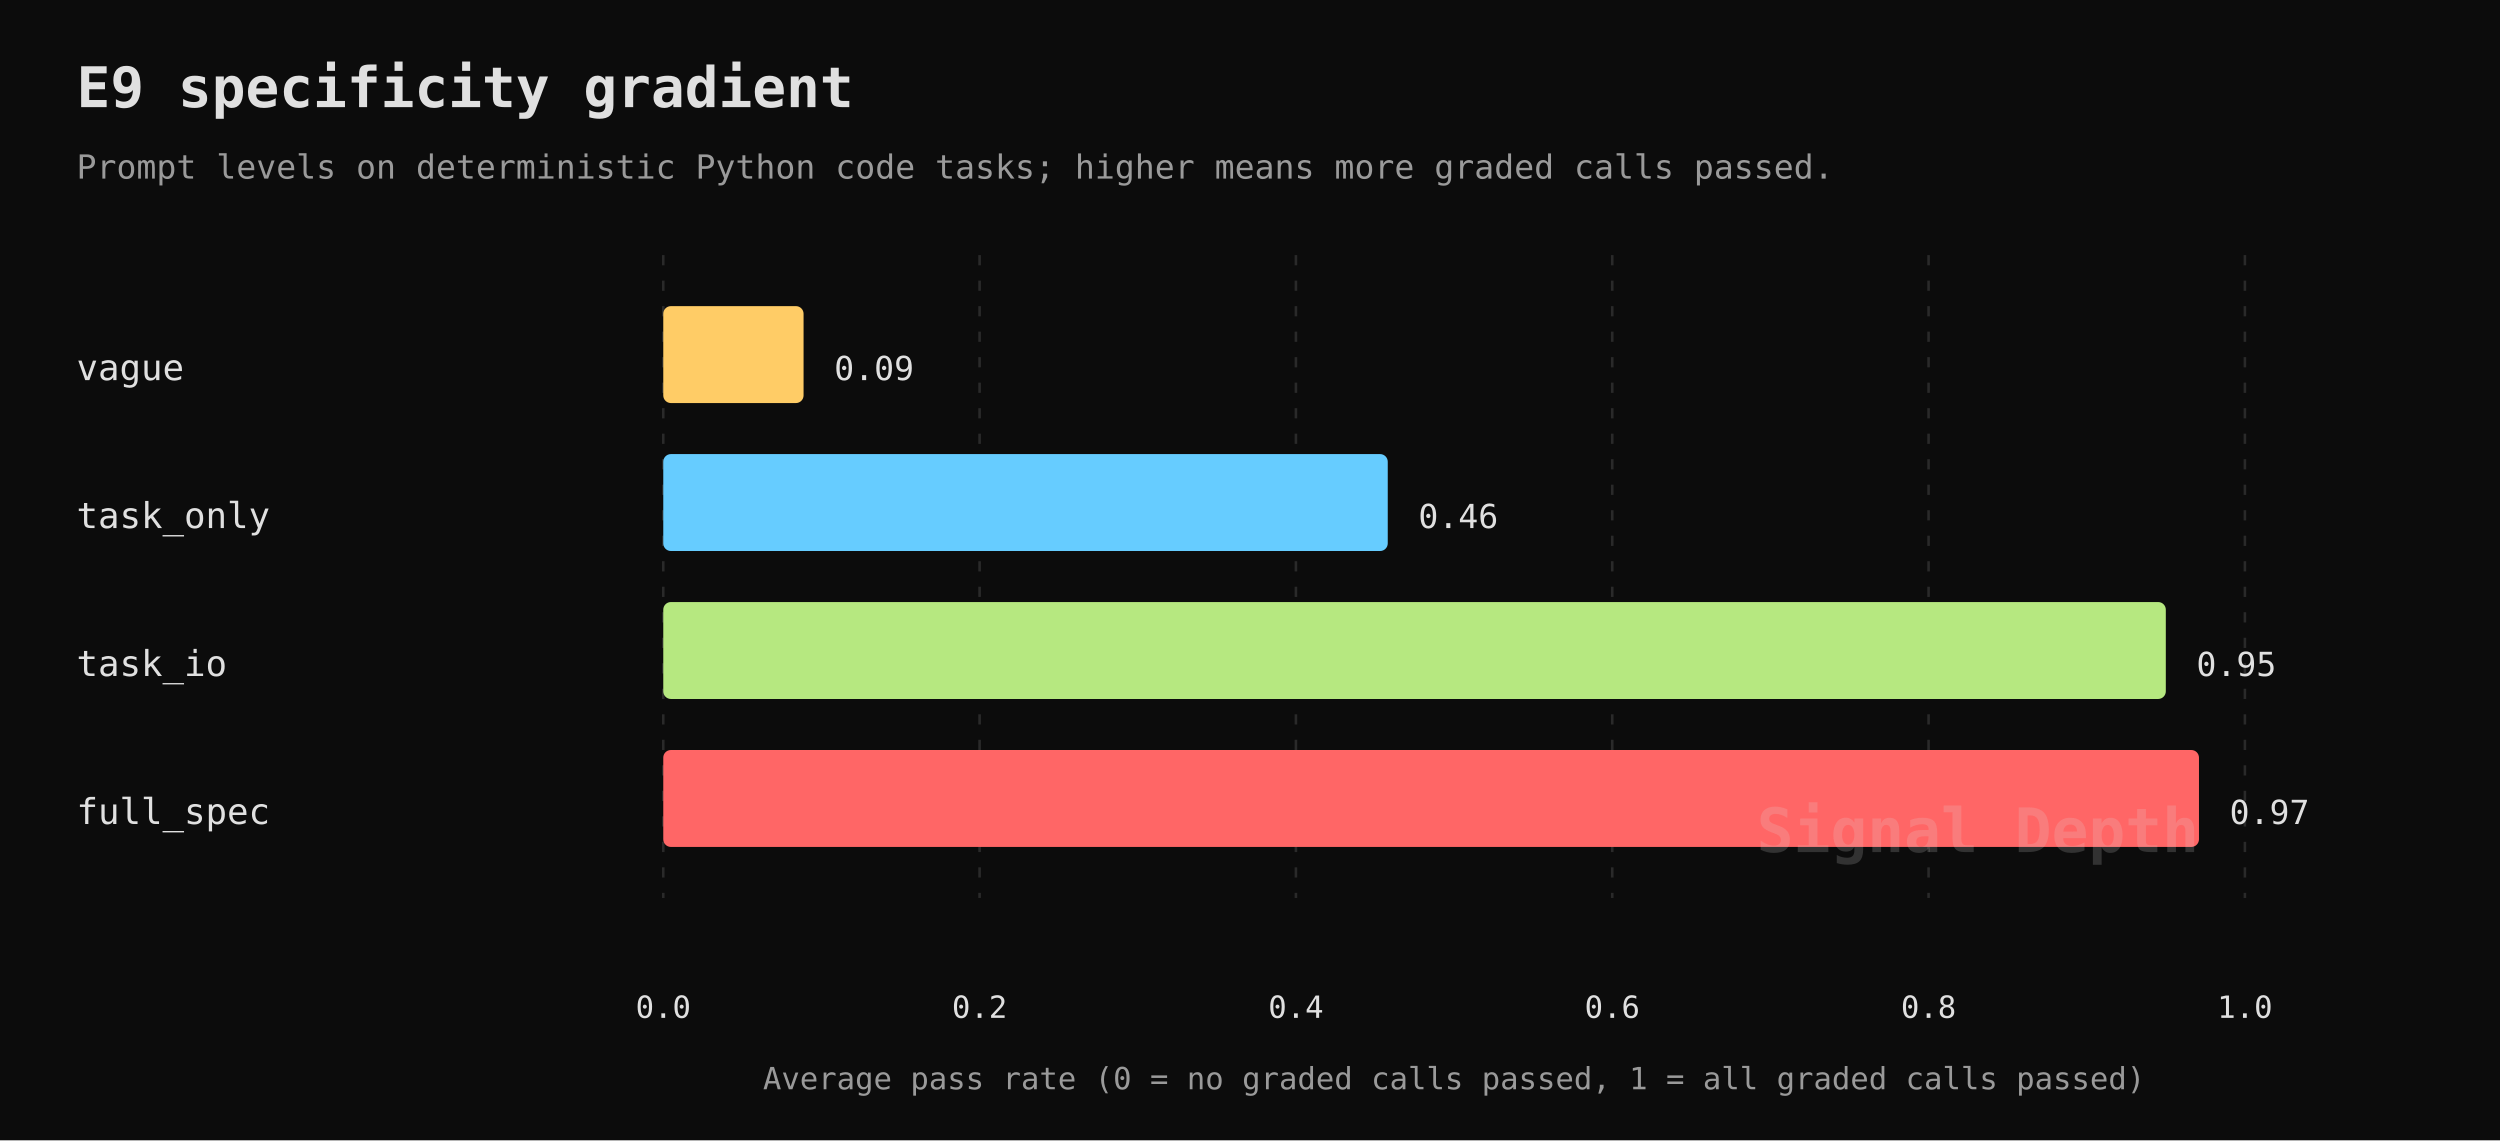
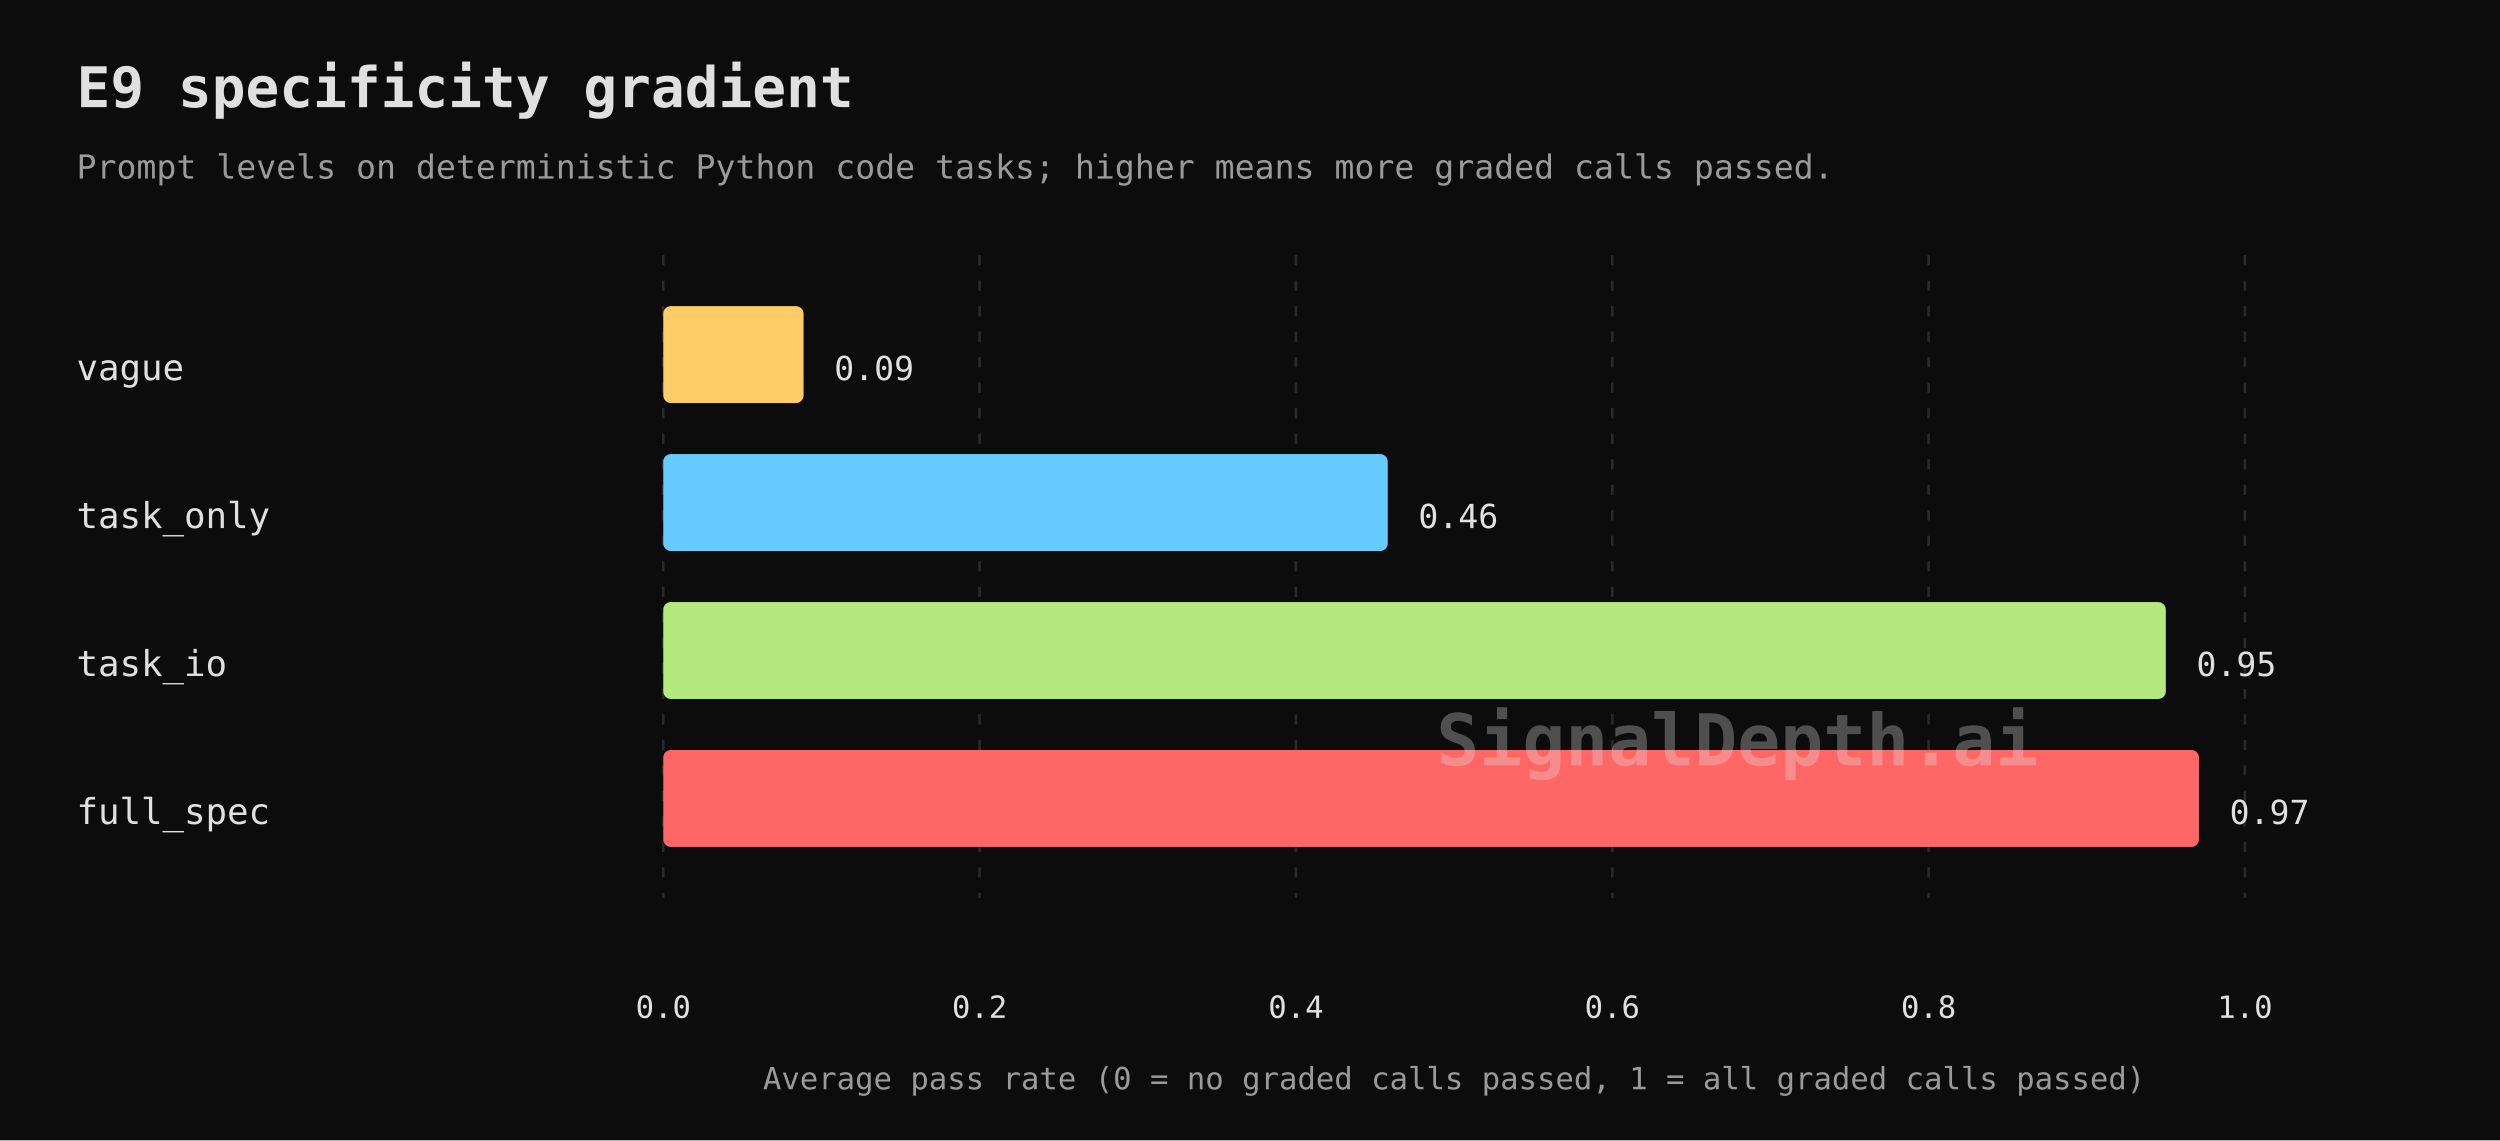
<svg xmlns="http://www.w3.org/2000/svg" width="980" height="447" viewBox="0 0 980 447">
  <rect width="100%" height="100%" fill="#0c0c0c" />
  <g font-family="JetBrains Mono, Menlo, monospace" font-size="14" fill="#e0e0e0">
    <text x="30" y="42" font-size="22" text-anchor="start" font-weight="700">E9 specificity gradient</text>
    <text x="30" y="70" font-size="13" text-anchor="start" fill="#9a9a9a">Prompt levels on deterministic Python code tasks; higher means more graded calls passed.</text>
    <line x1="260" y1="100" x2="260" y2="352" stroke="#2a2a2a" stroke-dasharray="4 6" />
    <text x="260" y="399" font-size="12" text-anchor="middle">0.0</text>
    <line x1="384" y1="100" x2="384" y2="352" stroke="#2a2a2a" stroke-dasharray="4 6" />
    <text x="384" y="399" font-size="12" text-anchor="middle">0.2</text>
    <line x1="508" y1="100" x2="508" y2="352" stroke="#2a2a2a" stroke-dasharray="4 6" />
    <text x="508" y="399" font-size="12" text-anchor="middle">0.4</text>
    <line x1="632" y1="100" x2="632" y2="352" stroke="#2a2a2a" stroke-dasharray="4 6" />
    <text x="632" y="399" font-size="12" text-anchor="middle">0.6</text>
    <line x1="756" y1="100" x2="756" y2="352" stroke="#2a2a2a" stroke-dasharray="4 6" />
    <text x="756" y="399" font-size="12" text-anchor="middle">0.8</text>
    <line x1="880" y1="100" x2="880" y2="352" stroke="#2a2a2a" stroke-dasharray="4 6" />
    <text x="880" y="399" font-size="12" text-anchor="middle">1.0</text>
    <text x="30" y="149" font-size="14" text-anchor="start">vague</text>
    <rect x="260" y="120" width="55" height="38" rx="3" fill="#ffcc66" />
    <text x="327" y="149" font-size="13" text-anchor="start">0.09</text>
    <text x="30" y="207" font-size="14" text-anchor="start">task_only</text>
    <rect x="260" y="178" width="284" height="38" rx="3" fill="#66ccff" />
    <text x="556" y="207" font-size="13" text-anchor="start">0.46</text>
    <text x="30" y="265" font-size="14" text-anchor="start">task_io</text>
    <rect x="260" y="236" width="589" height="38" rx="3" fill="#b6e880" />
    <text x="861" y="265" font-size="13" text-anchor="start">0.95</text>
    <text x="30" y="323" font-size="14" text-anchor="start">full_spec</text>
    <rect x="260" y="294" width="602" height="38" rx="3" fill="#ff6666" />
    <text x="874" y="323" font-size="13" text-anchor="start">0.97</text>
    <text x="570" y="427" font-size="12" text-anchor="middle" fill="#9a9a9a">Average pass rate (0 = no graded calls passed, 1 = all graded calls passed)</text>
-     <text x="862" y="334" font-size="24" text-anchor="end" fill="#e0e0e0" opacity="0.18" font-weight="700">Signal Depth</text>
+     <text x="681" y="300" font-size="28" text-anchor="middle" fill="#e0e0e0" opacity="0.32" font-weight="700">SignalDepth.ai</text>
  </g>
</svg>
